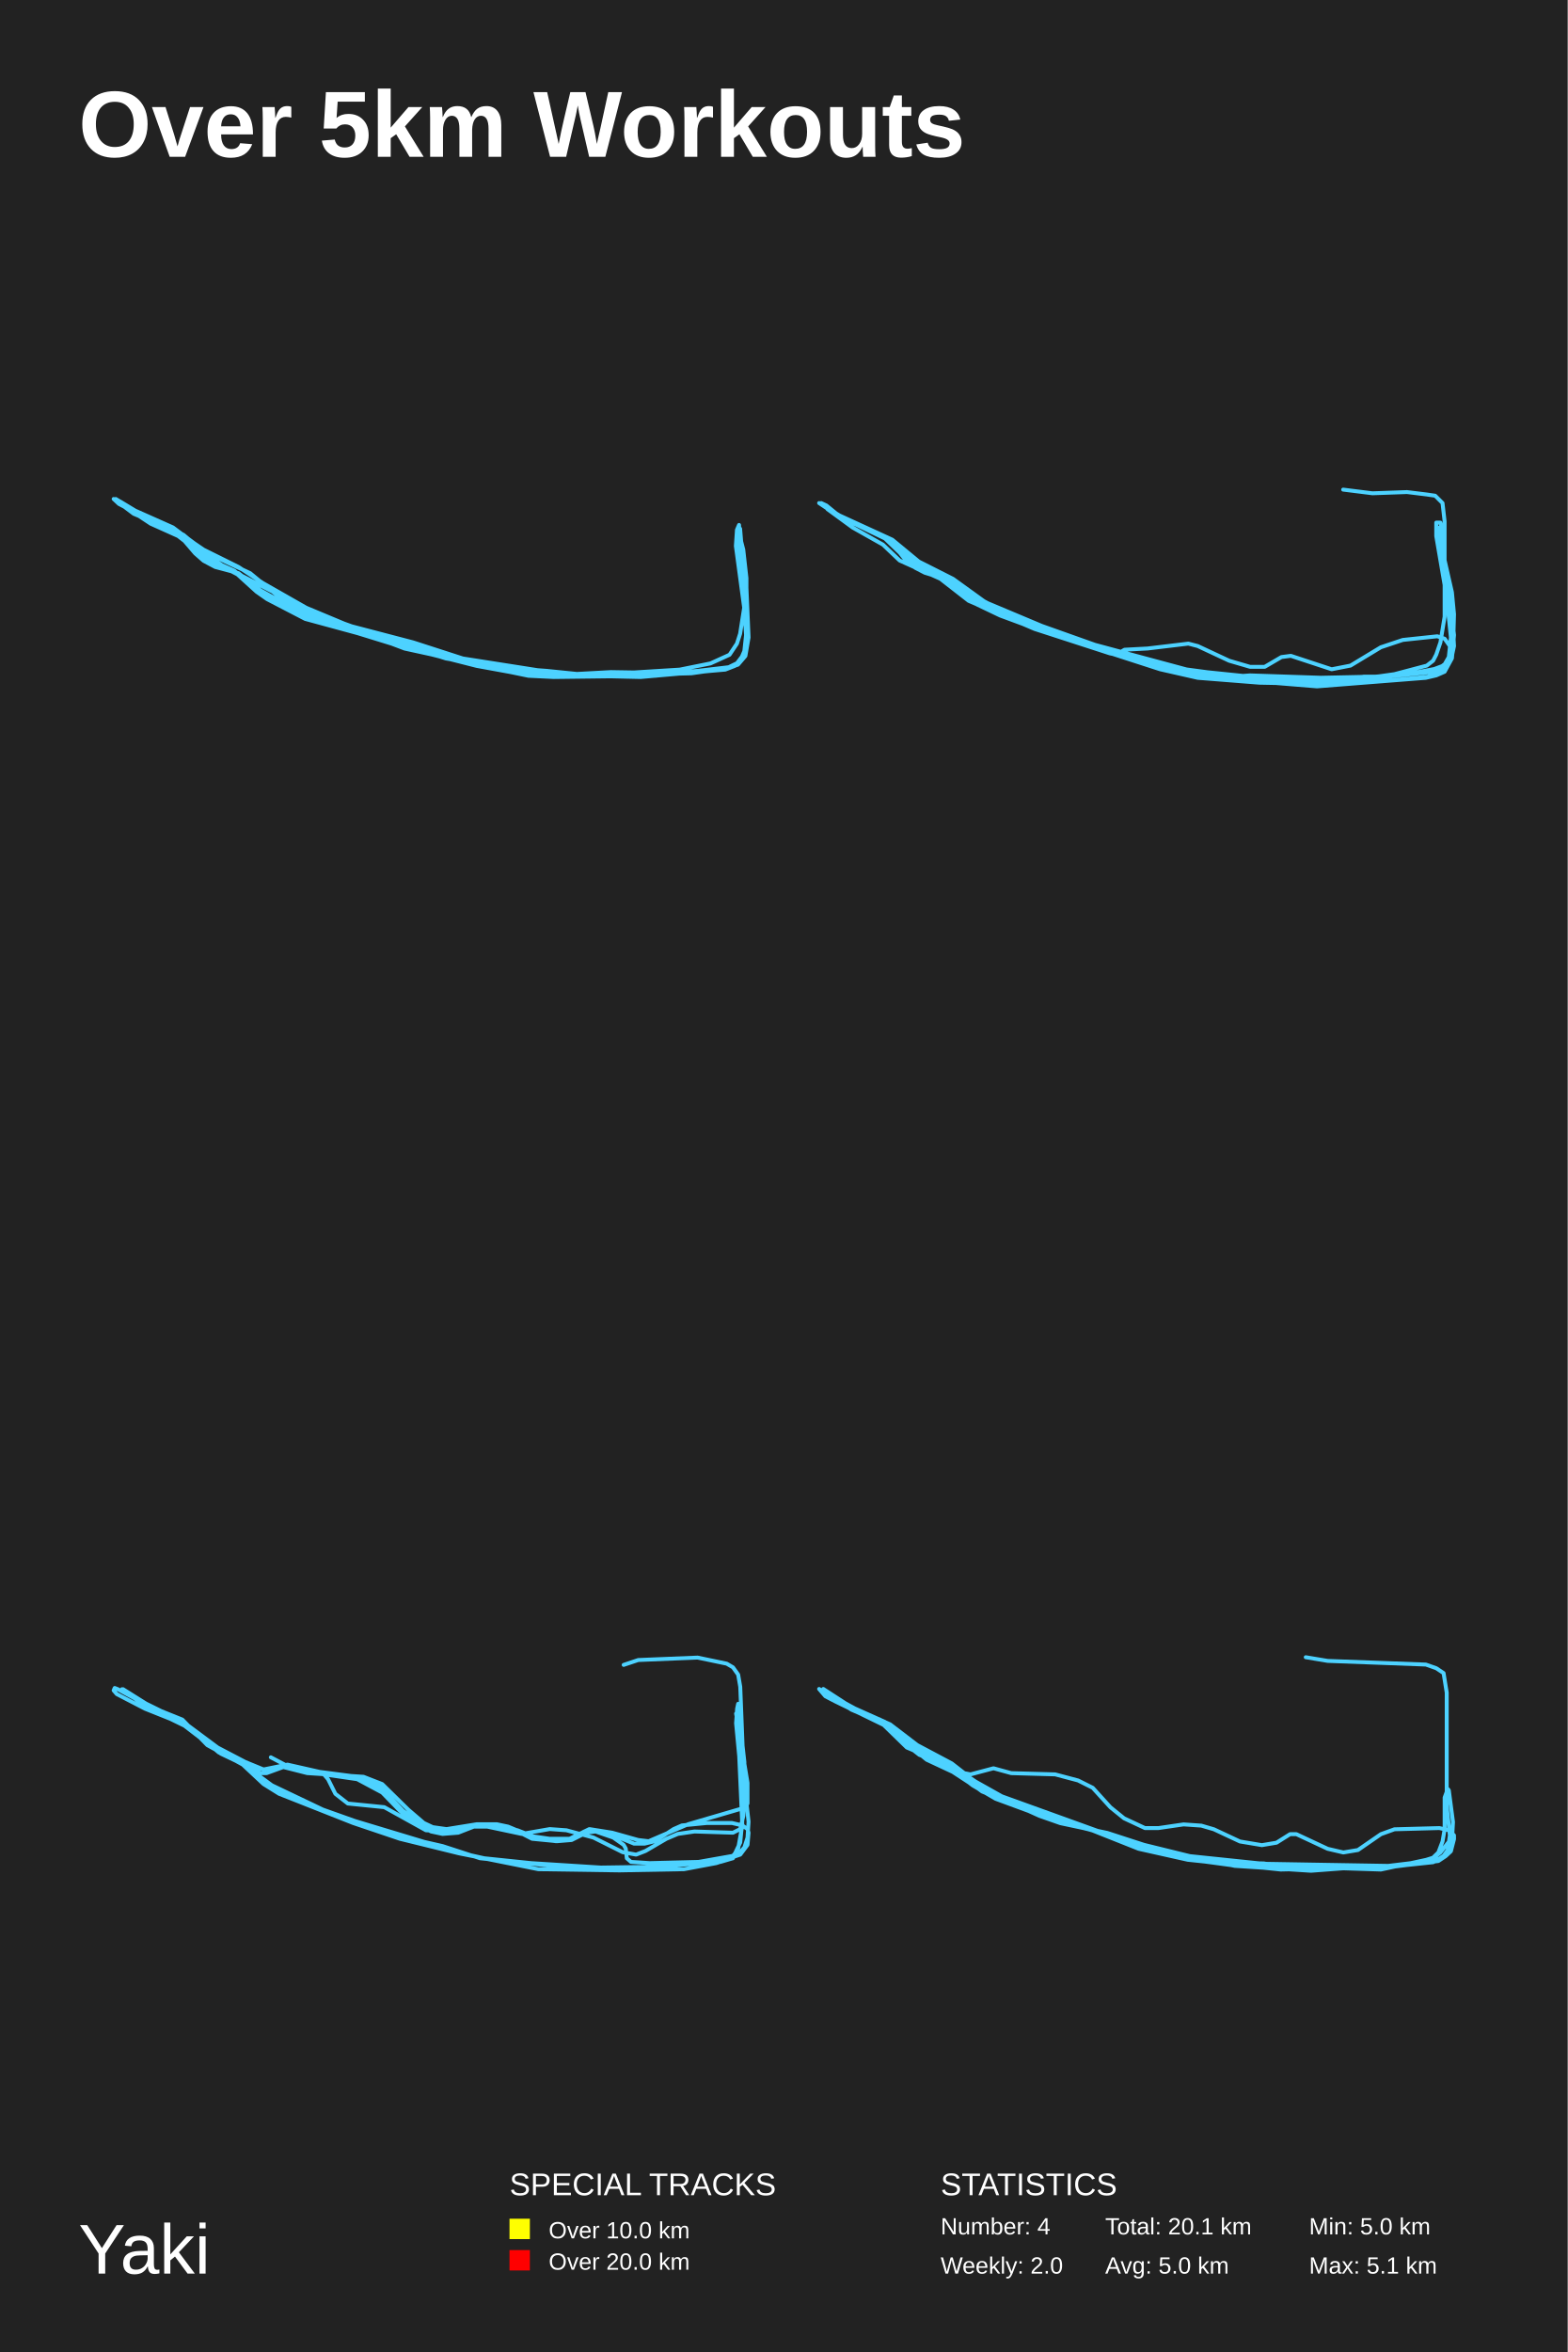
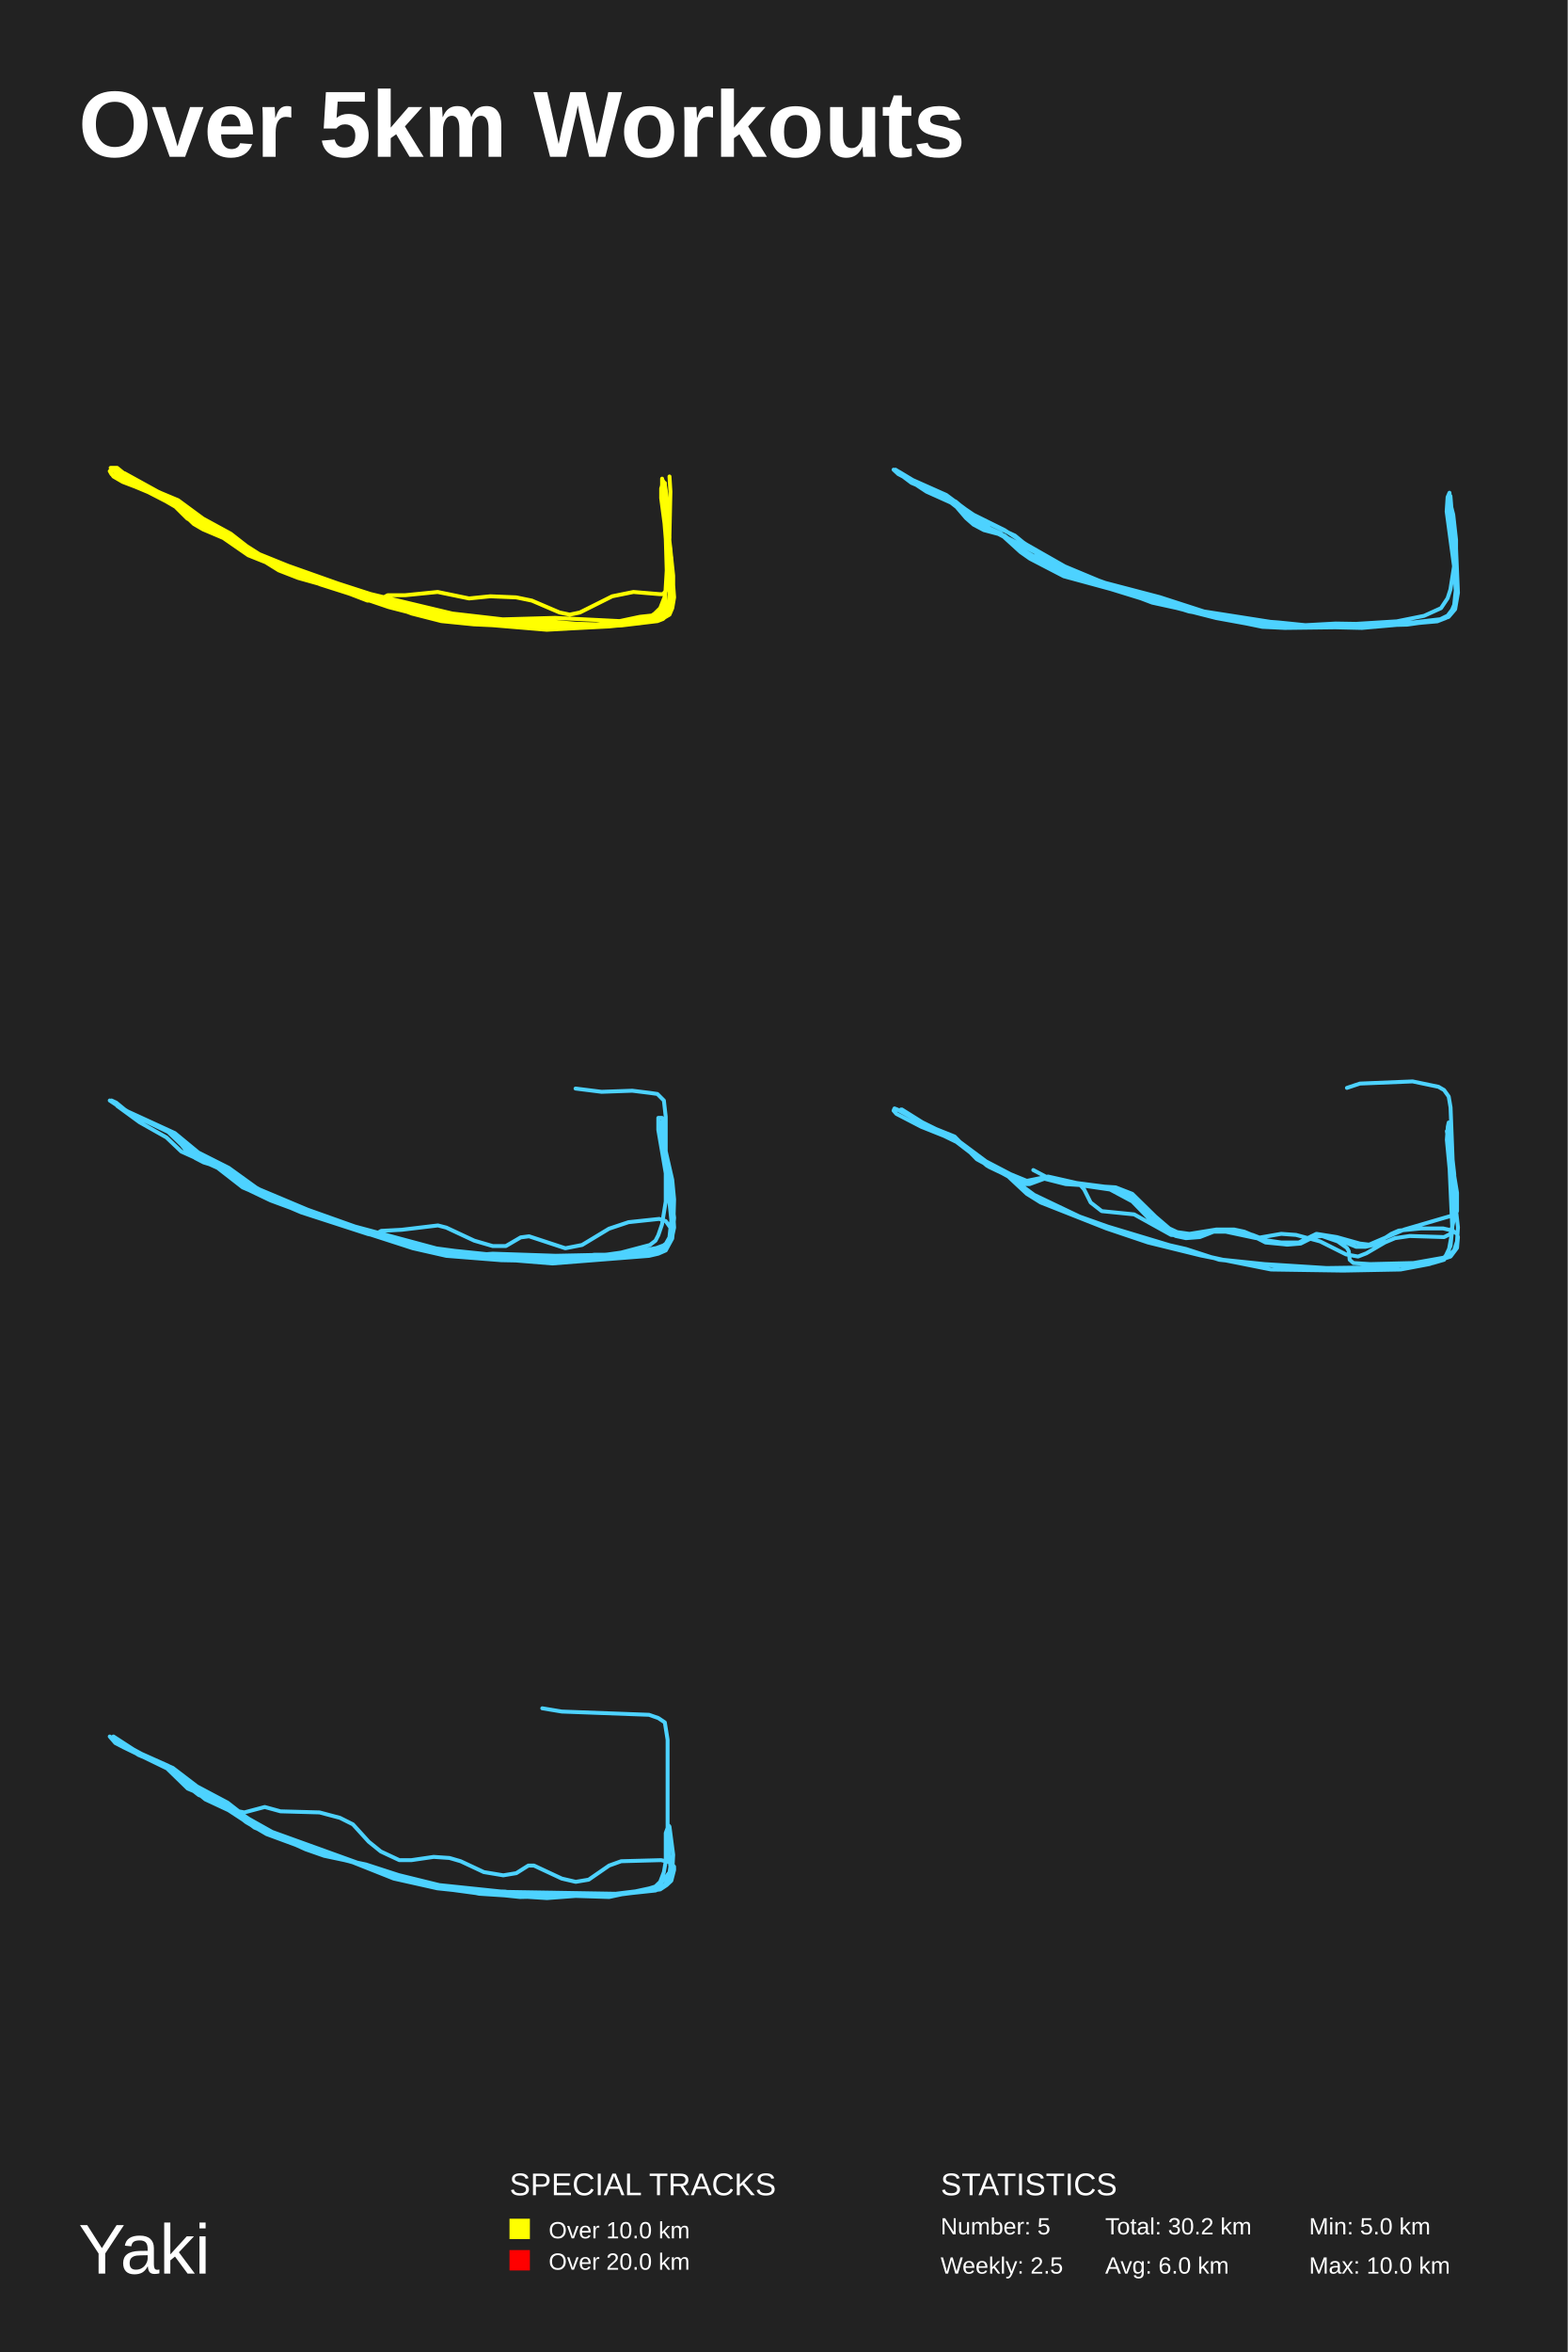
<svg xmlns="http://www.w3.org/2000/svg" baseProfile="full" height="300mm" version="1.1" viewBox="0,0,200,300" width="200mm">
  <defs />
  <rect fill="#222222" height="300" width="200" x="0" y="0" />
  <text fill="#FFFFFF" style="font-size:12px; font-family:Arial; font-weight:bold;" x="10" y="20">Over 5km Workouts</text>
  <text fill="#FFFFFF" style="font-size:9px; font-family:Arial" x="10" y="290">Yaki</text>
  <text fill="#FFFFFF" style="font-size:4px; font-family:Arial" x="65" y="280">SPECIAL TRACKS</text>
  <rect fill="yellow" height="2.6" width="2.6" x="65" y="283" />
  <text fill="#FFFFFF" style="font-size:3px; font-family:Arial" x="70" y="285.5">Over 10.0 km</text>
  <rect fill="red" height="2.6" width="2.6" x="65" y="287" />
  <text fill="#FFFFFF" style="font-size:3px; font-family:Arial" x="70" y="289.5">Over 20.0 km</text>
  <text fill="#FFFFFF" style="font-size:4px; font-family:Arial" x="120" y="280">STATISTICS</text>
-   <text fill="#FFFFFF" style="font-size:3px; font-family:Arial" x="120" y="285">Number: 4</text>
-   <text fill="#FFFFFF" style="font-size:3px; font-family:Arial" x="120" y="290">Weekly: 2.0</text>
-   <text fill="#FFFFFF" style="font-size:3px; font-family:Arial" x="141" y="285">Total: 20.1 km</text>
-   <text fill="#FFFFFF" style="font-size:3px; font-family:Arial" x="141" y="290">Avg: 5.0 km</text>
+   <text fill="#FFFFFF" style="font-size:3px; font-family:Arial" x="120" y="285">Number: 5</text>
+   <text fill="#FFFFFF" style="font-size:3px; font-family:Arial" x="120" y="290">Weekly: 2.5</text>
+   <text fill="#FFFFFF" style="font-size:3px; font-family:Arial" x="141" y="285">Total: 30.2 km</text>
+   <text fill="#FFFFFF" style="font-size:3px; font-family:Arial" x="141" y="290">Avg: 6.0 km</text>
  <text fill="#FFFFFF" style="font-size:3px; font-family:Arial" x="167" y="285">Min: 5.0 km</text>
-   <text fill="#FFFFFF" style="font-size:3px; font-family:Arial" x="167" y="290">Max: 5.1 km</text>
-   <polyline fill="none" points="94.015,67.588 94.42,68.534 94.825,70.111 95.23,73.738 95.23,75.631 94.42,80.835 94.015,82.097 93.07,83.516 90.64,84.62 86.725,85.409 74.035,86.197 66.475,85.566 61.075,84.778 54.595,83.201 38.935,78.943 34.075,76.419 32.725,75.473 30.295,73.265 26.38,71.215 22.735,67.903 19.495,66.484 15.31,63.96 14.5,63.645 15.175,64.276 17.875,65.695 23.41,68.219 26.785,71.057 28.675,72.319 34.48,75.315 44.335,80.047 56.89,83.989 63.37,85.093 69.715,85.566 75.925,86.197 88.21,85.882 92.665,85.251 94.285,84.462 94.96,83.359 95.23,81.781 95.095,75.631 94.42,67.43 95.365,81.308 94.96,83.359 93.88,84.778 92.26,85.409 85.375,85.882 76.735,86.197 71.875,86.197 65.125,85.724 60.805,84.936 51.49,82.57 41.77,79.574 34.615,76.577 29.89,72.792 26.38,71.215 22.735,68.376 19.225,66.799 15.175,64.118 17.065,65.538 22.735,67.903 25.975,70.111 30.43,72.319 33.535,74.369 39.07,77.523 44.74,79.889 50.41,81.466 53.11,82.57 62.155,84.936 73.225,86.04 86.995,85.724 92.935,85.251 94.015,84.62 94.825,83.674 95.095,82.728 95.365,78.627 94.555,73.108 94.285,66.957 94.015,67.588 93.88,69.638 94.96,77.681 95.23,81.781 95.095,83.516 94.555,84.305 93.07,85.093 83.62,86.197 70.66,86.355 67.42,86.197 62.83,85.251 43.93,79.889 39.475,78.785 36.64,77.523 34.075,75.946 30.43,73.108 27.46,72.319 25.975,71.53 24.895,70.584 23.14,68.534 22.33,67.745 17.875,65.538 14.77,63.645 16.39,64.749 22.06,67.272 26.515,70.584 31.915,73.108 35.56,76.104 39.61,77.996 44.875,79.889 52.705,81.939 59.05,83.989 72.145,86.04 77.95,85.724 87.535,85.882 92.26,85.409 94.15,84.778 95.095,83.674 95.5,81.308 95.23,75 94.285,68.219 94.15,69.323 94.825,73.896 95.23,80.52 94.96,83.043 94.42,84.305 93.745,84.936 92.53,85.409 81.73,86.355 74.845,86.197 63.91,85.409 51.625,82.728 35.83,76.735 33.265,75.315 29.755,72.792 25.975,71.215 23.14,68.376" stroke="#4DD2FF" stroke-linecap="round" stroke-linejoin="round" stroke-width="0.5" />
-   <polyline fill="none" points="171.355,62.451 175.091,62.919 179.495,62.763 182.03,63.074 183.098,63.23 184.032,64.166 184.299,66.504 184.299,78.663 183.765,81.937 183.231,83.496 182.831,84.275 182.03,84.899 177.894,85.99 174.558,86.458 166.284,87.081 159.345,86.926 151.472,85.834 140.663,83.028 130.388,79.287 124.783,76.793 120.78,74.143 115.976,71.648 112.907,68.687 107.569,66.036 104.5,64.166 106.368,65.413 113.841,68.842 118.378,72.584 122.114,74.454 125.451,76.637 131.189,79.755 138.795,82.249 150.538,85.523 157.343,86.302 159.479,86.146 173.49,86.614 179.495,85.99 183.632,85.211 184.699,84.431 184.966,83.652 184.966,82.405 184.299,81.469 183.365,81.158 178.961,81.625 176.159,82.561 172.289,84.899 169.887,85.367 164.683,83.652 163.482,83.808 161.347,85.055 159.479,85.055 156.81,84.275 152.806,82.405 151.605,82.093 146.401,82.717 143.465,82.872 142.398,83.496 141.597,83.34 131.989,80.222 123.582,76.637 119.979,73.831 114.775,71.493 112.64,69.466 108.77,67.284 105.568,64.945 107.436,66.192 113.174,68.531 116.643,71.337 121.581,73.831 126.118,77.105 130.922,79.131 143.199,83.496 151.205,85.367 160.546,86.614 175.492,86.302 181.63,85.834 184.566,84.743 185.233,83.652 185.5,82.405 185.233,78.04 184.432,73.831 183.632,67.284 183.231,67.751 183.231,68.375 184.566,76.169 185.1,81.314 184.833,83.808 183.765,85.678 182.164,86.302 177.627,86.77 171.088,86.926 168.686,87.237 160.68,87.081 152.806,86.458 148.002,85.367 133.057,80.534 127.586,78.508 124.65,77.105 120.513,73.987 116.91,72.272 112.907,68.687 108.37,66.504 106.769,65.569 105.434,64.477 104.767,64.166 107.302,66.036 112.907,68.531 117.044,71.804 120.647,73.675 124.917,76.481 136.793,81.469 151.872,85.523 164.016,86.77 170.554,86.77 174.024,86.302 177.227,86.302 182.965,85.678 184.432,84.899 184.966,84.275 185.367,82.872 185.5,78.352 185.233,75.546 184.166,70.869 184.032,67.751 183.765,66.66 183.231,66.66 183.231,67.907 184.566,73.207 185.5,81.002 185.233,83.964 184.299,85.678 183.231,86.146 181.897,86.458 168.019,87.549 162.281,87.081 151.205,85.834 145.867,84.587 139.729,82.717 127.986,78.352 123.449,76.169 120.513,73.831 117.978,73.051 116.777,72.428 115.709,71.648 113.841,69.31" stroke="#4DD2FF" stroke-linecap="round" stroke-linejoin="round" stroke-width="0.5" />
-   <polyline fill="none" points="79.566,212.358 81.425,211.737 88.993,211.427 92.711,212.202 93.508,212.668 94.172,213.599 94.438,215.15 94.836,225.233 94.703,232.213 94.438,235.005 93.774,236.402 93.243,237.022 91.384,237.643 87.267,238.418 79.034,238.573 68.677,238.418 58.585,236.402 51.016,234.54 45.041,232.523 35.613,228.801 33.621,227.56 30.966,225.078 26.451,222.596 23.264,219.338 19.015,217.632 15.031,215.46 14.633,215.305 14.5,215.615 14.898,216.08 18.484,217.942 23.53,219.959 27.646,223.061 33.223,226.163 34.02,226.163 36.144,225.388 39.198,226.163 46.369,226.629 48.759,227.56 52.079,230.817 54.07,232.523 55.398,233.144 56.992,233.299 60.843,232.679 63.366,232.679 64.826,232.989 68.544,234.54 70.934,234.85 72.926,234.695 74.785,233.764 75.98,233.609 78.238,234.385 79.566,235.316 79.831,235.781 79.964,237.022 80.495,237.487 82.885,237.643 89.126,237.487 93.508,236.712 94.305,236.402 94.969,235.626 95.367,234.385 95.5,232.368 94.438,222.751 94.172,217.321 94.039,217.942 93.907,219.803 94.305,223.992 94.703,232.834 94.172,235.781 93.508,237.022 91.915,237.487 83.549,238.108 72.926,238.263 61.241,237.022 56.461,235.471 50.352,234.075 41.19,230.817 34.684,227.715 31.098,225.078 28.177,223.682 23.53,220.114 18.749,217.787 15.562,215.46 19.148,217.787 23.397,219.803 26.849,222.751 28.708,223.682 33.621,225.698 36.675,225.078 40.792,226.008 45.572,226.629 48.626,228.025 51.415,230.972 53.407,232.368 54.734,232.989 58.054,233.454 61.772,232.679 64.162,232.989 65.756,233.454 67.88,234.54 71.067,234.85 72.926,234.695 74.52,233.609 75.715,233.454 77.839,233.92 80.893,235.161 82.221,235.161 83.549,234.85 85.939,233.299 87.002,232.834 90.189,232.523 93.375,232.523 94.703,232.834 95.367,233.299 95.5,233.764 95.367,235.316 94.438,236.557 92.579,237.177 86.205,237.953 79.964,238.418 67.748,237.643 61.772,237.022 58.984,236.402 42.518,231.438 38.003,229.731 34.285,227.56 31.231,225.078 27.911,223.526 23.662,219.959 19.413,217.787 15.695,215.46 17.421,216.701 23.397,219.648 27.779,222.906 32.825,225.543 33.754,225.698 36.675,225.078 40.261,226.163 45.572,226.939 48.759,228.645 51.016,230.972 53.141,232.679 55,233.609 56.461,233.92 58.452,233.764 61.241,232.679 62.702,232.679 66.021,233.454 68.013,234.23 70.138,234.54 72.661,234.54 75.184,233.299 78.105,233.764 81.425,234.695 82.752,234.85 87.798,232.679 94.703,230.662 95.102,230.507 95.367,230.042 95.367,227.404 93.907,218.562 94.57,221.2 94.969,224.767 94.836,231.593 94.438,233.299 93.508,233.764 88.595,233.609 86.47,233.92 85.01,234.54 82.354,236.091 81.159,236.557 79.433,236.246 75.715,234.385 72.262,233.454 70.138,233.299 66.552,233.92 62.17,232.989 60.179,232.989 56.992,233.609 54.336,233.454 49.025,230.507 44.377,230.042 42.784,228.801 41.854,226.939 41.323,226.319 37.207,225.543 34.551,224.147" stroke="#4DD2FF" stroke-linecap="round" stroke-linejoin="round" stroke-width="0.5" />
-   <polyline fill="none" points="166.582,211.382 169.38,211.849 181.903,212.316 183.235,212.783 184.168,213.405 184.567,215.896 184.567,230.369 184.967,234.105 184.701,235.972 184.035,236.906 182.836,237.528 176.974,238.151 163.385,238.462 151.528,237.217 145.266,235.817 138.605,233.171 131.012,230.836 125.283,228.502 120.487,224.922 116.09,222.743 112.627,219.786 108.63,218.074 104.5,215.429 105.299,216.362 106.498,216.985 112.893,220.098 118.222,224.455 121.553,226.012 124.883,228.191 134.475,232.081 151.928,237.062 160.054,237.84 168.048,237.84 172.977,238.151 177.373,237.995 183.635,237.217 184.701,236.283 185.234,234.883 185.367,232.393 184.834,228.346 184.701,228.191 184.301,229.28 184.301,233.326 184.035,234.883 183.502,236.283 182.702,237.062 176.174,238.462 171.378,238.307 167.248,238.618 157.523,237.995 145.799,235.505 142.602,234.26 138.206,233.171 135.275,232.548 132.61,231.614 128.48,229.747 123.684,227.101 120.753,224.922 116.224,222.588 112.893,219.631 108.363,217.607 105.033,215.429 108.63,217.763 113.559,219.942 117.023,222.588 121.419,224.922 123.018,226.167 123.817,226.323 126.748,225.545 129.013,226.167 134.609,226.323 137.539,227.101 139.405,228.035 141.669,230.525 143.401,231.926 146.066,233.171 147.798,233.171 150.995,232.704 153.26,232.86 154.859,233.326 158.189,234.883 160.987,235.35 162.852,235.038 164.584,233.949 165.383,233.949 169.38,235.817 171.378,236.283 173.243,235.972 176.174,233.949 177.906,233.326 183.635,233.171 184.967,233.482 185.5,234.105 185.234,235.505 184.567,236.439 183.635,237.062 182.702,237.373 174.576,238.307 164.584,238.307 161.253,237.684 154.859,237.528 150.595,236.75 132.077,231.303 127.015,229.436 124.084,227.724 120.487,224.922 115.691,222.899 112.493,219.786 104.766,215.584 105.299,216.207 108.763,218.074 112.227,219.319 117.156,223.366 121.686,225.389 124.484,227.257 127.814,229.124 145.933,235.661 150.862,237.062 157.789,237.995 162.586,238.307 177.373,238.151 183.502,237.373 184.434,236.75 185.1,236.128 185.5,234.571 185.5,234.26 185.234,234.416 183.768,236.283 182.969,236.906 180.97,237.528 177.107,237.995 158.722,237.684 153.66,237.217 148.464,236.128 141.27,233.793 136.873,232.86 127.814,229.591 123.817,227.412 120.62,225.078 117.289,223.833 115.691,222.588 121.02,225.389 124.75,228.035 127.148,229.124 141.669,234.26 151.794,236.75 165.25,238.151" stroke="#4DD2FF" stroke-linecap="round" stroke-linejoin="round" stroke-width="0.5" />
+   <text fill="#FFFFFF" style="font-size:3px; font-family:Arial" x="167" y="290">Max: 10.0 km</text>
+   <polyline fill="none" points="85.411,60.777 85.529,62.704 85.293,73.304 84.822,76.057 84.232,77.571 83.525,78.26 82.936,78.673 80.344,79.223 72.331,80.187 69.738,80.325 56.54,79.223 49.588,77.434 40.278,74.268 31.676,70.826 28.494,68.623 25.902,67.522 24.723,66.834 21.424,63.668 17.653,61.878 14.943,59.675 14.118,59.675 15.061,60.501 16.475,61.19 22.72,63.805 25.902,66.146 29.437,68.073 32.619,70.551 35.565,72.203 40.396,73.717 42.753,74.818 52.416,77.709 57.718,78.673 61.725,79.223 74.805,79.774 78.576,79.499 83.172,78.81 84.704,78.26 85.529,77.571 85.764,76.608 85.882,74.818 84.468,61.052 84.468,62.979 84.939,68.761 85.057,72.753 84.822,76.745 84.468,77.984 83.525,78.81 82.229,79.223 77.516,79.912 72.213,80.187 60.429,79.636 56.304,79.223 52.534,78.26 48.173,76.608 42.399,74.956 36.154,72.616 32.029,70.826 28.494,68.486 23.899,66.146 21.542,63.805 17.653,61.878 15.061,60.088 14.354,59.951 14.0,60.088 14.236,60.501 16.121,61.603 22.367,64.218 25.43,66.971 29.201,68.761 31.794,70.413 46.17,75.506 57.718,78.26 64.907,79.086 67.971,79.223 69.62,79.086 71.624,79.499 76.101,79.636 79.637,79.361 83.761,78.673 84.468,78.397 85.293,77.434 85.764,76.332 85.882,75.093 85.411,69.312 84.939,66.971 84.822,61.603 84.586,61.465 84.35,62.566 85.764,73.579 85.293,76.883 84.822,78.26 83.761,78.948 81.404,79.499 77.398,79.912 73.627,80.049 59.957,79.499 56.776,78.948 49.941,77.434 40.867,74.543 32.501,71.101 28.494,68.073 24.841,66.421 22.013,63.943 18.242,62.153 15.061,59.951 14.471,59.813 14.825,60.364 16.592,61.603 22.013,63.943 25.313,66.421 29.083,68.348 32.029,70.413 46.052,75.782 58.072,78.535 65.142,79.086 67.853,78.948 71.27,79.361 75.866,79.774 79.637,79.636 83.761,78.948 84.586,78.673 85.411,77.709 85.764,76.47 85.882,75.093 85.057,70.551 84.939,62.979 84.704,62.016 84.35,62.429 84.468,63.117 85.293,70 85.293,73.992 85.057,75.231 84.586,75.782 84.115,75.782 80.815,75.506 78.105,76.057 73.98,78.122 72.684,78.397 71.388,78.122 67.853,76.608 65.849,76.195 62.55,76.057 59.84,76.332 55.833,75.506 51.709,75.919 49.47,75.919 48.173,76.608 46.877,76.608 37.214,72.891 32.501,70.826 30.733,69.862 28.612,68.073 25.077,66.559 21.777,63.805 17.771,62.016 14.825,60.088 14.354,59.951 14.0,60.088 14.471,60.777 15.65,61.465 22.484,64.081 25.666,66.559 29.201,68.21 33.09,70.688 39.218,73.166 53.712,77.847 57.718,78.673 67.971,79.912 73.98,79.774 77.28,79.912 84.232,79.086 85.411,78.397 85.764,77.571 86.0,76.195 85.529,70 84.939,65.595 84.822,61.74 84.586,61.74 84.35,62.291 84.35,63.53 84.822,67.109 85.646,71.101 85.764,73.166 85.764,76.195 85.175,78.397 84.586,78.948 83.879,79.223 79.283,79.774 73.509,80.049 63.846,79.774 57.129,78.948 53.712,78.26 42.517,74.818 34.386,71.79 31.676,70.275 28.73,67.935 26.491,67.247 25.43,66.559 22.249,63.805 17.889,62.153 14.943,60.364 15.885,61.052 22.602,63.943 25.666,66.696 29.083,68.486 31.676,70.138 40.985,73.992 57.836,78.81 62.55,79.361 68.442,79.499 72.566,79.912 78.34,79.636 82.818,79.086 84.468,78.673 85.411,77.709 85.646,77.021 85.882,75.919 85.175,73.166 85.411,68.486 84.939,62.566 84.822,61.878 84.468,61.878 84.35,62.429 85.646,74.405 85.529,77.158 85.057,78.397 83.997,79.086 81.64,79.499 77.633,79.912 70.092,80.049 61.018,79.499 56.422,78.81 51.119,77.571 44.638,75.369 33.444,71.101 28.73,68.073 25.195,66.283 22.249,63.668 20.128,62.704 15.885,60.364 15.061,60.226 16.121,61.19 17.182,61.878 21.188,63.943 24.488,65.87 28.259,67.66 33.09,70.826 39.689,73.855 54.655,78.26 57.011,78.673 61.136,79.086 70.799,78.81 79.047,79.223 81.64,78.673 84.232,78.397 85.175,77.984 85.646,77.296 85.882,76.608 85.882,73.442 84.586,61.327 84.468,63.53 85.529,73.304 85.411,76.47 85.057,77.984 84.35,78.81 83.172,79.223 74.098,79.774 64.789,79.636 60.429,79.361 56.187,78.81 38.039,73.717 35.565,72.753 28.494,68.348 25.077,66.834 24.252,66.146 22.602,64.081 22.131,63.943 23.427,65.457 25.43,66.834 31.322,70 39.218,73.442 46.995,76.057 56.069,78.673" stroke="yellow" stroke-linecap="round" stroke-linejoin="round" stroke-width="0.5" />
+   <polyline fill="none" points="184.68,63.411 185.04,64.252 185.4,65.654 185.76,68.879 185.76,70.561 185.04,75.187 184.68,76.308 183.84,77.57 181.68,78.551 178.2,79.252 166.92,79.953 160.2,79.392 155.4,78.691 149.64,77.29 135.72,73.505 131.4,71.262 130.2,70.421 128.04,68.458 124.56,66.636 121.32,63.692 118.44,62.43 114.72,60.187 114.0,59.907 114.6,60.467 117,61.729 121.92,63.972 124.92,66.495 126.6,67.617 131.76,70.28 140.52,74.486 151.68,77.991 157.44,78.972 163.08,79.392 168.6,79.953 179.52,79.673 183.48,79.112 184.92,78.411 185.52,77.43 185.76,76.028 185.64,70.561 185.04,63.271 185.88,75.607 185.52,77.43 184.56,78.691 183.12,79.252 177.0,79.673 169.32,79.953 165.0,79.953 159,79.533 155.16,78.832 146.88,76.729 138.24,74.065 131.88,71.402 127.68,68.037 124.56,66.636 121.32,64.112 118.2,62.71 114.6,60.327 116.28,61.589 121.32,63.692 124.2,65.654 128.16,67.617 130.92,69.439 135.84,72.243 140.88,74.346 145.92,75.748 148.32,76.729 156.36,78.832 166.2,79.813 178.44,79.533 183.72,79.112 184.68,78.551 185.4,77.71 185.64,76.869 185.88,73.224 185.16,68.318 184.92,62.851 184.68,63.411 184.56,65.234 185.52,72.383 185.76,76.028 185.64,77.57 185.16,78.271 183.84,78.972 175.44,79.953 163.92,80.093 161.04,79.953 156.96,79.112 140.16,74.346 136.2,73.364 133.68,72.243 131.4,70.841 128.16,68.318 125.52,67.617 124.2,66.916 123.24,66.075 121.68,64.252 120.96,63.552 117,61.589 114.24,59.907 115.68,60.888 120.72,63.131 124.68,66.075 129.48,68.318 132.72,70.981 136.32,72.664 141.0,74.346 147.96,76.168 153.6,77.991 165.24,79.813 170.4,79.533 178.92,79.673 183.12,79.252 184.8,78.691 185.64,77.71 186.0,75.607 185.76,70 184.92,63.972 184.8,64.953 185.4,69.019 185.76,74.906 185.52,77.149 185.04,78.271 184.44,78.832 183.36,79.252 173.76,80.093 167.64,79.953 157.92,79.252 147.0,76.869 132.96,71.542 130.68,70.28 127.56,68.037 124.2,66.636 121.68,64.112" stroke="#4DD2FF" stroke-linecap="round" stroke-linejoin="round" stroke-width="0.5" />
+   <polyline fill="none" points="73.427,138.845 76.748,139.261 80.662,139.122 82.916,139.4 83.865,139.538 84.695,140.37 84.932,142.448 84.932,153.256 84.458,156.166 83.984,157.552 83.628,158.245 82.916,158.799 79.239,159.769 76.273,160.185 68.919,160.739 62.751,160.6 55.753,159.63 46.145,157.136 37.012,153.811 32.03,151.594 28.471,149.238 24.201,147.021 21.473,144.388 16.728,142.032 14.0,140.37 15.661,141.478 22.303,144.527 26.336,147.852 29.657,149.515 32.623,151.455 37.723,154.226 44.484,156.443 54.923,159.353 60.972,160.046 62.87,159.908 75.325,160.323 80.662,159.769 84.339,159.076 85.288,158.383 85.526,157.691 85.526,156.582 84.932,155.751 84.102,155.473 80.188,155.889 77.697,156.721 74.257,158.799 72.122,159.215 67.496,157.691 66.428,157.829 64.53,158.938 62.87,158.938 60.498,158.245 56.939,156.582 55.871,156.305 51.245,156.859 48.636,156.998 47.687,157.552 46.975,157.413 38.435,154.642 30.962,151.455 27.759,148.961 23.133,146.882 21.236,145.081 17.796,143.141 14.949,141.062 16.61,142.171 21.71,144.249 24.794,146.744 29.183,148.961 33.216,151.871 37.486,153.672 48.399,157.552 55.516,159.215 63.819,160.323 77.104,160.046 82.56,159.63 85.17,158.661 85.763,157.691 86.0,156.582 85.763,152.702 85.051,148.961 84.339,143.141 83.984,143.557 83.984,144.111 85.17,151.039 85.644,155.612 85.407,157.829 84.458,159.492 83.035,160.046 79.002,160.462 73.189,160.6 71.054,160.878 63.937,160.739 56.939,160.185 52.669,159.215 39.384,154.919 34.521,153.118 31.911,151.871 28.234,149.099 25.031,147.575 21.473,144.388 17.44,142.448 16.016,141.617 14.83,140.647 14.237,140.37 16.491,142.032 21.473,144.249 25.15,147.159 28.353,148.822 32.148,151.316 42.705,155.751 56.109,159.353 66.903,160.462 72.715,160.462 75.799,160.046 78.646,160.046 83.746,159.492 85.051,158.799 85.526,158.245 85.881,156.998 86.0,152.979 85.763,150.485 84.814,146.328 84.695,143.557 84.458,142.587 83.984,142.587 83.984,143.695 85.17,148.407 86.0,155.335 85.763,157.968 84.932,159.492 83.984,159.908 82.797,160.185 70.461,161.155 65.361,160.739 55.516,159.63 50.771,158.522 45.315,156.859 34.876,152.979 30.843,151.039 28.234,148.961 25.98,148.268 24.913,147.714 23.964,147.021 22.303,144.942" stroke="#4DD2FF" stroke-linecap="round" stroke-linejoin="round" stroke-width="0.5" />
+   <polyline fill="none" points="171.836,138.762 173.489,138.211 180.216,137.935 183.521,138.624 184.23,139.038 184.82,139.865 185.056,141.244 185.41,150.207 185.292,156.412 185.056,158.894 184.466,160.135 183.993,160.686 182.341,161.238 178.682,161.927 171.364,162.065 162.157,161.927 153.187,160.135 146.459,158.48 141.148,156.688 132.767,153.378 130.997,152.275 128.636,150.069 124.623,147.863 121.79,144.967 118.013,143.45 114.472,141.52 114.118,141.382 114.0,141.658 114.354,142.072 117.541,143.726 122.026,145.519 125.685,148.276 130.643,151.034 131.351,151.034 133.239,150.345 135.954,151.034 142.328,151.448 144.452,152.275 147.403,155.171 149.174,156.688 150.354,157.239 151.77,157.377 155.193,156.825 157.436,156.825 158.734,157.101 162.039,158.48 164.164,158.756 165.934,158.618 167.587,157.791 168.649,157.653 170.656,158.342 171.836,159.169 172.072,159.583 172.19,160.686 172.662,161.1 174.787,161.238 180.334,161.1 184.23,160.41 184.938,160.135 185.528,159.445 185.882,158.342 186.0,156.55 185.056,148.001 184.82,143.175 184.702,143.726 184.584,145.381 184.938,149.104 185.292,156.963 184.82,159.583 184.23,160.686 182.813,161.1 175.377,161.651 165.934,161.789 155.548,160.686 151.298,159.307 145.869,158.066 137.725,155.171 131.941,152.413 128.754,150.069 126.157,148.828 122.026,145.657 117.777,143.588 114.944,141.52 118.131,143.588 121.908,145.381 124.977,148.001 126.63,148.828 130.997,150.621 133.711,150.069 137.37,150.896 141.62,151.448 144.334,152.689 146.813,155.309 148.584,156.55 149.764,157.101 152.715,157.515 156.02,156.825 158.144,157.101 159.561,157.515 161.449,158.48 164.282,158.756 165.934,158.618 167.351,157.653 168.413,157.515 170.302,157.929 173.016,159.032 174.197,159.032 175.377,158.756 177.502,157.377 178.446,156.963 181.279,156.688 184.111,156.688 185.292,156.963 185.882,157.377 186.0,157.791 185.882,159.169 185.056,160.273 183.403,160.824 177.738,161.514 172.19,161.927 161.331,161.238 156.02,160.686 153.541,160.135 138.905,155.722 134.892,154.206 131.587,152.275 128.872,150.069 125.921,148.69 122.144,145.519 118.367,143.588 115.062,141.52 116.597,142.623 121.908,145.243 125.803,148.139 130.289,150.483 131.115,150.621 133.711,150.069 136.898,151.034 141.62,151.724 144.452,153.24 146.459,155.309 148.348,156.825 150,157.653 151.298,157.929 153.069,157.791 155.548,156.825 156.846,156.825 159.797,157.515 161.567,158.204 163.456,158.48 165.698,158.48 167.941,157.377 170.538,157.791 173.489,158.618 174.669,158.756 179.154,156.825 185.292,155.033 185.646,154.895 185.882,154.481 185.882,152.137 184.584,144.278 185.174,146.622 185.528,149.793 185.41,155.86 185.056,157.377 184.23,157.791 179.862,157.653 177.974,157.929 176.675,158.48 174.315,159.859 173.252,160.273 171.718,159.997 168.413,158.342 165.344,157.515 163.456,157.377 160.269,157.929 156.374,157.101 154.603,157.101 151.77,157.653 149.41,157.515 144.689,154.895 140.557,154.481 139.141,153.378 138.315,151.724 137.843,151.172 134.184,150.483 131.823,149.242" stroke="#4DD2FF" stroke-linecap="round" stroke-linejoin="round" stroke-width="0.5" />
+   <polyline fill="none" points="69.184,217.895 71.671,218.31 82.803,218.725 83.987,219.14 84.816,219.694 85.171,221.907 85.171,234.773 85.526,238.093 85.289,239.753 84.697,240.583 83.632,241.136 78.421,241.69 66.342,241.966 55.803,240.86 50.237,239.615 44.316,237.263 37.566,235.188 32.474,233.113 28.211,229.931 24.303,227.994 21.224,225.366 17.671,223.844 14.0,221.492 14.711,222.322 15.776,222.876 21.461,225.642 26.197,229.516 29.158,230.899 32.118,232.836 40.645,236.295 56.158,240.721 63.382,241.413 70.487,241.413 74.868,241.69 78.776,241.551 84.342,240.86 85.289,240.03 85.763,238.785 85.882,236.571 85.408,232.974 85.289,232.836 84.934,233.804 84.934,237.401 84.697,238.785 84.224,240.03 83.513,240.721 77.711,241.966 73.447,241.828 69.776,242.105 61.132,241.551 50.711,239.338 47.868,238.231 43.961,237.263 41.355,236.71 38.987,235.88 35.316,234.219 31.053,231.868 28.447,229.931 24.421,227.856 21.461,225.227 17.434,223.429 14.474,221.492 17.671,223.567 22.053,225.504 25.132,227.856 29.039,229.931 30.461,231.038 31.171,231.176 33.776,230.484 35.789,231.038 40.763,231.176 43.368,231.868 45.026,232.698 47.039,234.911 48.579,236.156 50.947,237.263 52.487,237.263 55.329,236.848 57.342,236.986 58.763,237.401 61.724,238.785 64.211,239.2 65.868,238.923 67.408,237.955 68.118,237.955 71.671,239.615 73.447,240.03 75.105,239.753 77.711,237.955 79.25,237.401 84.342,237.263 85.526,237.54 86.0,238.093 85.763,239.338 85.171,240.168 84.342,240.721 83.513,240.998 76.289,241.828 67.408,241.828 64.447,241.275 58.763,241.136 54.974,240.445 38.513,235.603 34.013,233.943 31.408,232.421 28.211,229.931 23.947,228.132 21.105,225.366 14.237,221.63 14.711,222.184 17.789,223.844 20.868,224.951 25.25,228.547 29.276,230.346 31.763,232.006 34.724,233.666 50.829,239.476 55.211,240.721 61.368,241.551 65.632,241.828 78.776,241.69 84.224,240.998 85.053,240.445 85.645,239.891 86.0,238.508 86.0,238.231 85.763,238.37 84.461,240.03 83.75,240.583 81.974,241.136 78.539,241.551 62.197,241.275 57.697,240.86 53.079,239.891 46.684,237.816 42.776,236.986 34.724,234.081 31.171,232.144 28.329,230.069 25.368,228.963 23.947,227.856 28.684,230.346 32,232.698 34.132,233.666 47.039,238.231 56.039,240.445 68.0,241.69" stroke="#4DD2FF" stroke-linecap="round" stroke-linejoin="round" stroke-width="0.5" />
</svg>
